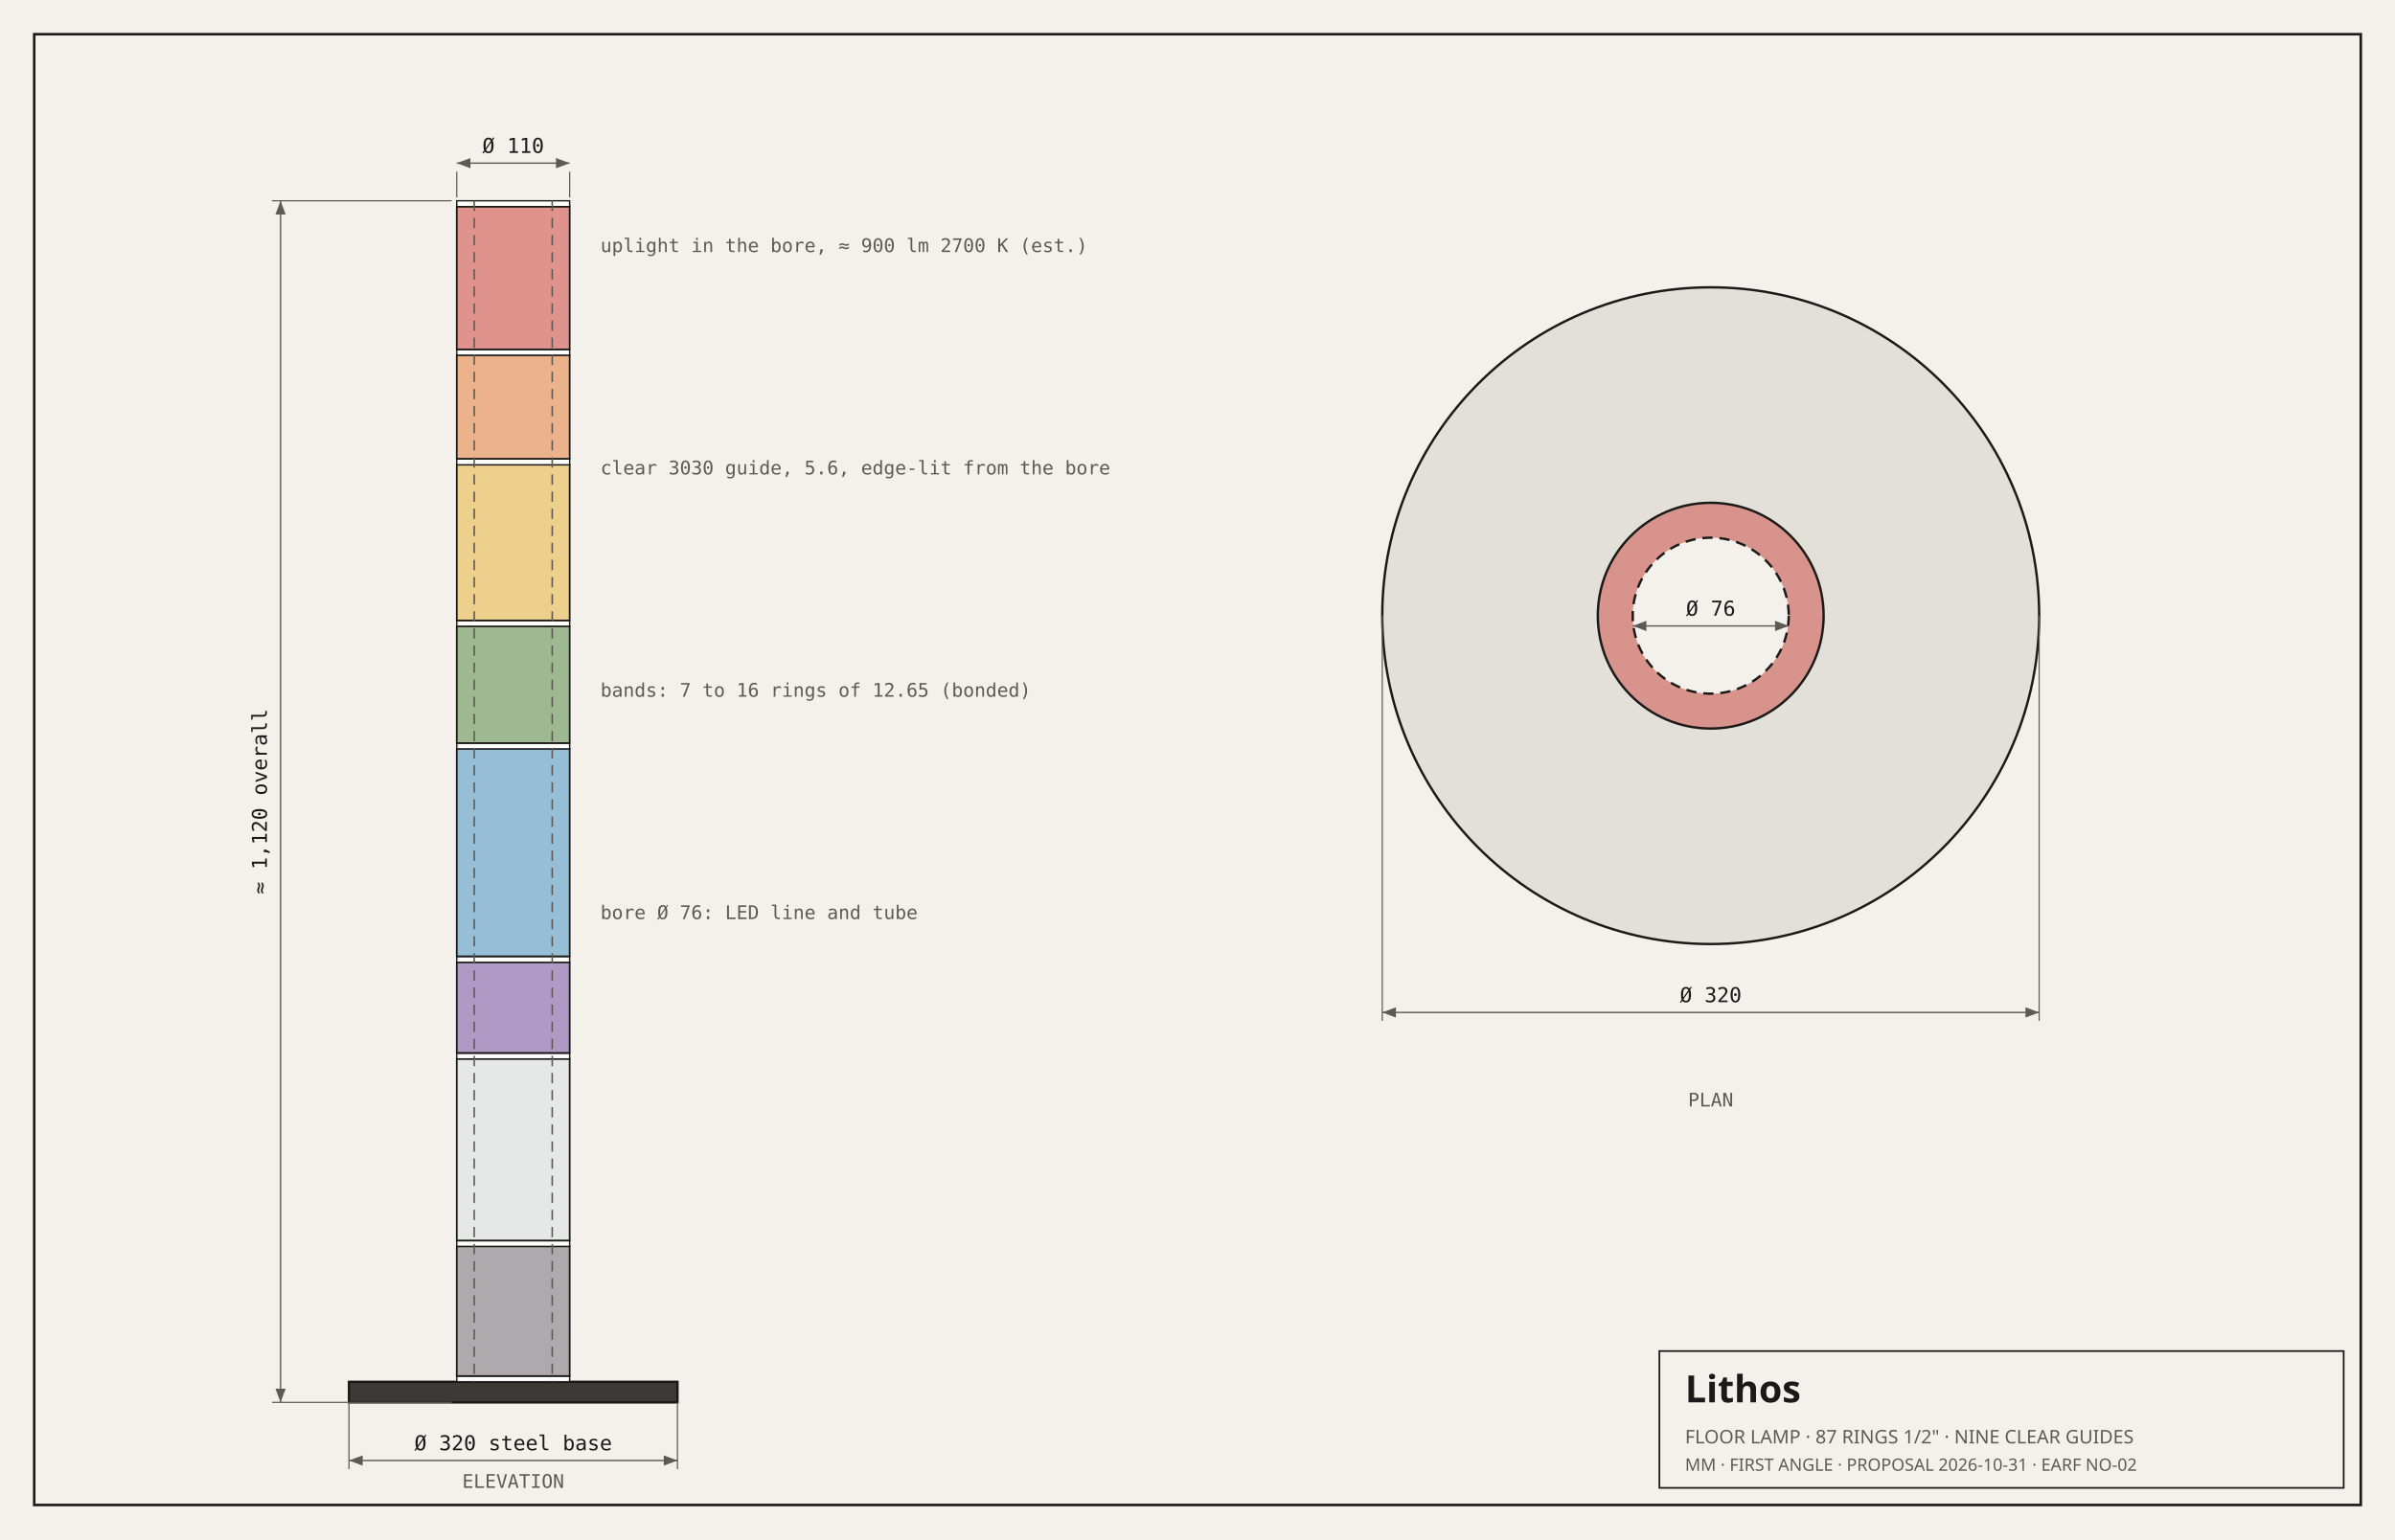
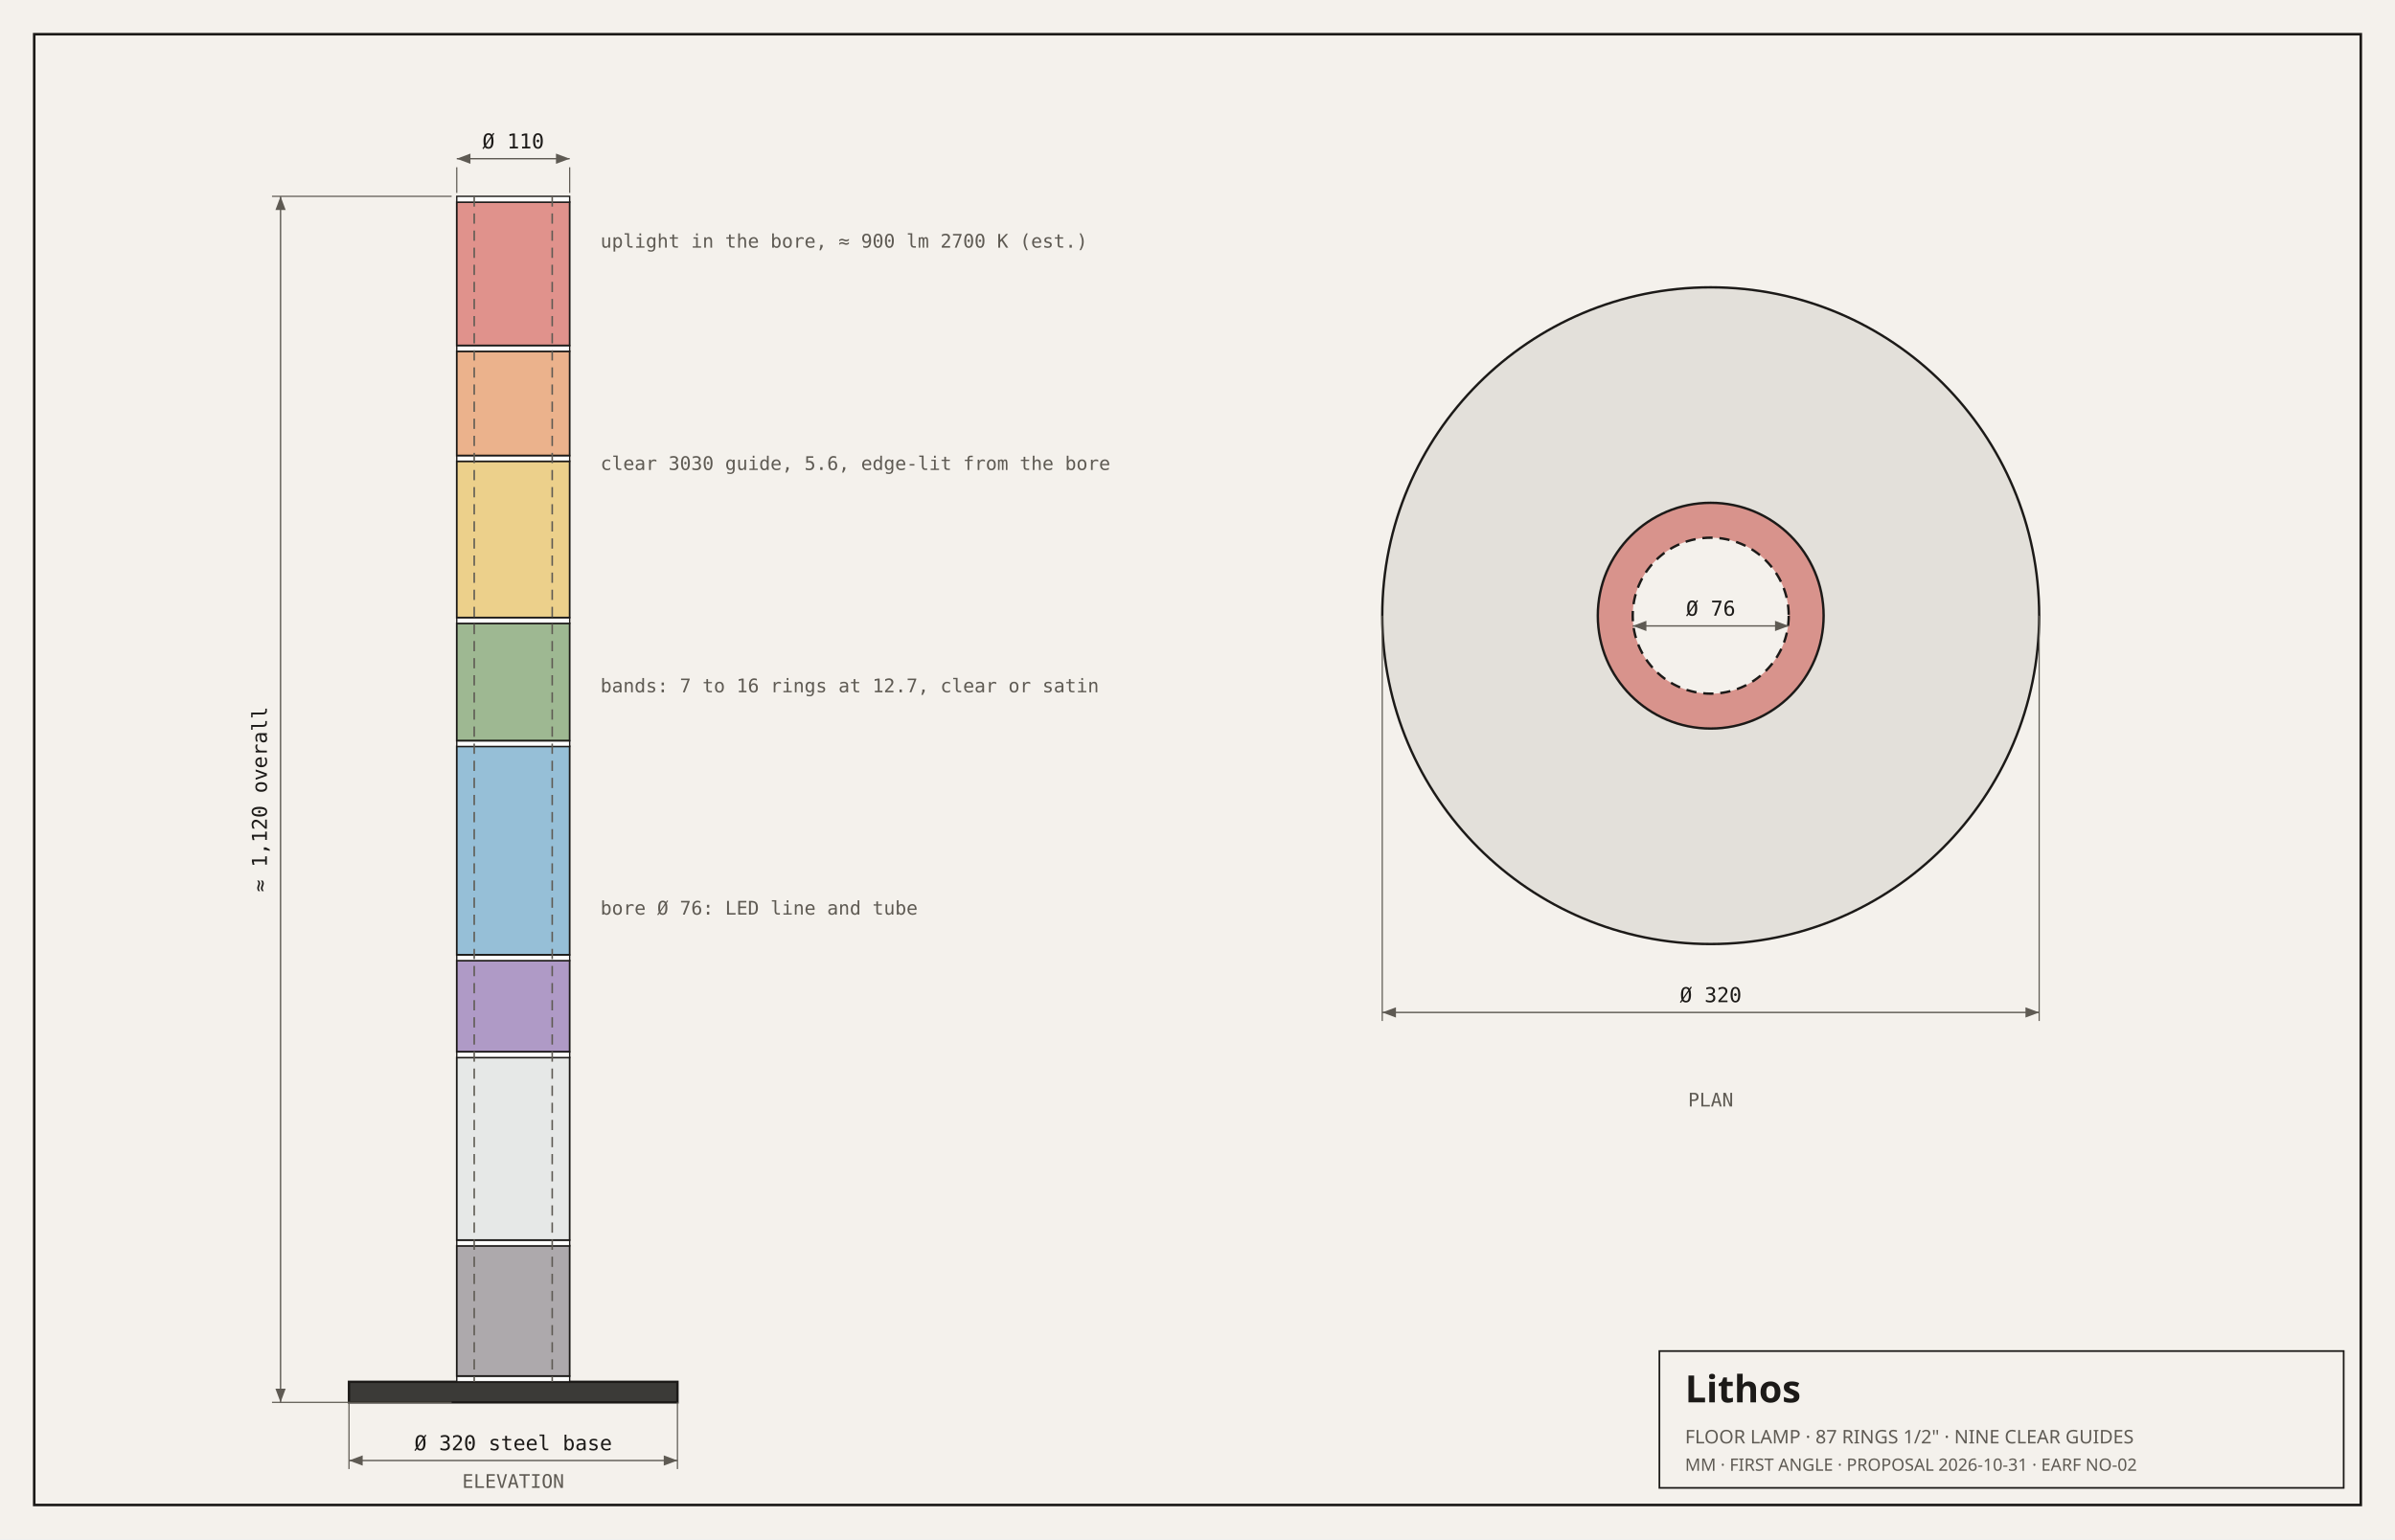
<svg xmlns="http://www.w3.org/2000/svg" viewBox="0 0 1400 900" width="1400" height="900">
  <rect width="1400" height="900" fill="#F4F1EC" />
  <rect x="20" y="20" width="1360" height="860" fill="none" stroke="#1C1A18" stroke-width="1.5" />
  <rect x="204.0" y="808.0" width="192.0" height="12.0" fill="#1C1A18" fill-opacity="0.85" stroke="#1C1A18" stroke-width="1.4" />
  <rect x="267.0" y="804.6" width="66.0" height="3.4" fill="#FFFFFF" fill-opacity="0.9" stroke="#1C1A18" stroke-width="0.8" />
-   <rect x="267.0" y="728.7" width="66.0" height="75.9" fill="#57545F" fill-opacity="0.45" stroke="#1C1A18" stroke-width="1" />
-   <rect x="267.0" y="725.4" width="66.0" height="3.4" fill="#FFFFFF" fill-opacity="0.9" stroke="#1C1A18" stroke-width="0.8" />
-   <rect x="267.0" y="619.1" width="66.0" height="106.3" fill="#D5DFE0" fill-opacity="0.45" stroke="#1C1A18" stroke-width="1" />
-   <rect x="267.0" y="615.8" width="66.0" height="3.4" fill="#FFFFFF" fill-opacity="0.9" stroke="#1C1A18" stroke-width="0.8" />
-   <rect x="267.0" y="562.6" width="66.0" height="53.1" fill="#5B3197" fill-opacity="0.45" stroke="#1C1A18" stroke-width="1" />
-   <rect x="267.0" y="559.3" width="66.0" height="3.4" fill="#FFFFFF" fill-opacity="0.9" stroke="#1C1A18" stroke-width="0.8" />
-   <rect x="267.0" y="437.8" width="66.0" height="121.4" fill="#2584BE" fill-opacity="0.45" stroke="#1C1A18" stroke-width="1" />
-   <rect x="267.0" y="434.5" width="66.0" height="3.4" fill="#FFFFFF" fill-opacity="0.9" stroke="#1C1A18" stroke-width="0.8" />
-   <rect x="267.0" y="366.2" width="66.0" height="68.3" fill="#367424" fill-opacity="0.45" stroke="#1C1A18" stroke-width="1" />
-   <rect x="267.0" y="362.8" width="66.0" height="3.4" fill="#FFFFFF" fill-opacity="0.9" stroke="#1C1A18" stroke-width="0.8" />
-   <rect x="267.0" y="271.7" width="66.0" height="91.1" fill="#E2AA15" fill-opacity="0.45" stroke="#1C1A18" stroke-width="1" />
-   <rect x="267.0" y="268.4" width="66.0" height="3.4" fill="#FFFFFF" fill-opacity="0.9" stroke="#1C1A18" stroke-width="0.8" />
-   <rect x="267.0" y="207.6" width="66.0" height="60.7" fill="#E06718" fill-opacity="0.45" stroke="#1C1A18" stroke-width="1" />
-   <rect x="267.0" y="204.3" width="66.0" height="3.4" fill="#FFFFFF" fill-opacity="0.9" stroke="#1C1A18" stroke-width="0.8" />
-   <rect x="267.0" y="120.8" width="66.0" height="83.5" fill="#C92118" fill-opacity="0.45" stroke="#1C1A18" stroke-width="1" />
-   <rect x="267.0" y="117.4" width="66.0" height="3.4" fill="#FFFFFF" fill-opacity="0.9" stroke="#1C1A18" stroke-width="0.8" />
-   <line x1="277.2" y1="117.4" x2="277.2" y2="808.0" stroke="#5E5A53" stroke-width="0.9" stroke-dasharray="6 4" />
-   <line x1="322.8" y1="117.4" x2="322.8" y2="808.0" stroke="#5E5A53" stroke-width="0.9" stroke-dasharray="6 4" />
-   <line x1="264.0" y1="117.4" x2="159.0" y2="117.4" stroke="#5E5A53" stroke-width="0.7" />
+   <rect x="267.0" y="728.4" width="66.0" height="76.2" fill="#57545F" fill-opacity="0.45" stroke="#1C1A18" stroke-width="1" />
+   <rect x="267.0" y="725.1" width="66.0" height="3.4" fill="#FFFFFF" fill-opacity="0.9" stroke="#1C1A18" stroke-width="0.8" />
+   <rect x="267.0" y="618.4" width="66.0" height="106.7" fill="#D5DFE0" fill-opacity="0.45" stroke="#1C1A18" stroke-width="1" />
+   <rect x="267.0" y="615.0" width="66.0" height="3.4" fill="#FFFFFF" fill-opacity="0.9" stroke="#1C1A18" stroke-width="0.8" />
+   <rect x="267.0" y="561.7" width="66.0" height="53.3" fill="#5B3197" fill-opacity="0.45" stroke="#1C1A18" stroke-width="1" />
+   <rect x="267.0" y="558.3" width="66.0" height="3.4" fill="#FFFFFF" fill-opacity="0.9" stroke="#1C1A18" stroke-width="0.8" />
+   <rect x="267.0" y="436.4" width="66.0" height="121.9" fill="#2584BE" fill-opacity="0.45" stroke="#1C1A18" stroke-width="1" />
+   <rect x="267.0" y="433.1" width="66.0" height="3.4" fill="#FFFFFF" fill-opacity="0.9" stroke="#1C1A18" stroke-width="0.8" />
+   <rect x="267.0" y="364.5" width="66.0" height="68.6" fill="#367424" fill-opacity="0.45" stroke="#1C1A18" stroke-width="1" />
+   <rect x="267.0" y="361.1" width="66.0" height="3.4" fill="#FFFFFF" fill-opacity="0.9" stroke="#1C1A18" stroke-width="0.8" />
+   <rect x="267.0" y="269.7" width="66.0" height="91.4" fill="#E2AA15" fill-opacity="0.45" stroke="#1C1A18" stroke-width="1" />
+   <rect x="267.0" y="266.3" width="66.0" height="3.4" fill="#FFFFFF" fill-opacity="0.9" stroke="#1C1A18" stroke-width="0.8" />
+   <rect x="267.0" y="205.4" width="66.0" height="61.0" fill="#E06718" fill-opacity="0.45" stroke="#1C1A18" stroke-width="1" />
+   <rect x="267.0" y="202.0" width="66.0" height="3.4" fill="#FFFFFF" fill-opacity="0.9" stroke="#1C1A18" stroke-width="0.8" />
+   <rect x="267.0" y="118.2" width="66.0" height="83.8" fill="#C92118" fill-opacity="0.45" stroke="#1C1A18" stroke-width="1" />
+   <rect x="267.0" y="114.8" width="66.0" height="3.4" fill="#FFFFFF" fill-opacity="0.9" stroke="#1C1A18" stroke-width="0.8" />
+   <line x1="277.2" y1="114.8" x2="277.2" y2="808.0" stroke="#5E5A53" stroke-width="0.9" stroke-dasharray="6 4" />
+   <line x1="322.8" y1="114.8" x2="322.8" y2="808.0" stroke="#5E5A53" stroke-width="0.9" stroke-dasharray="6 4" />
+   <line x1="264.0" y1="114.8" x2="159.0" y2="114.8" stroke="#5E5A53" stroke-width="0.7" />
  <line x1="264.0" y1="820.0" x2="159.0" y2="820.0" stroke="#5E5A53" stroke-width="0.7" />
-   <line x1="164.0" y1="117.4" x2="164.0" y2="820.0" stroke="#5E5A53" stroke-width="0.8" />
-   <polygon points="164.0,117.4 161.0,125.4 167.0,125.4" fill="#5E5A53" fill-opacity="1" stroke="#1C1A18" stroke-width="0" />
+   <line x1="164.0" y1="114.8" x2="164.0" y2="820.0" stroke="#5E5A53" stroke-width="0.8" />
+   <polygon points="164.0,114.8 161.0,122.8 167.0,122.8" fill="#5E5A53" fill-opacity="1" stroke="#1C1A18" stroke-width="0" />
  <polygon points="164.0,820.0 161.0,812.0 167.0,812.0" fill="#5E5A53" fill-opacity="1" stroke="#1C1A18" stroke-width="0" />
-   <text x="156.0" y="468.7" font-family="'IBM Plex Mono', monospace" font-size="12" fill="#1C1A18" text-anchor="middle" transform="rotate(-90 156.0 468.7)">≈ 1,120 overall</text>
-   <line x1="267.0" y1="115.4" x2="267.0" y2="100.4" stroke="#5E5A53" stroke-width="0.7" />
-   <line x1="333.0" y1="115.4" x2="333.0" y2="100.4" stroke="#5E5A53" stroke-width="0.7" />
-   <line x1="267.0" y1="95.4" x2="333.0" y2="95.4" stroke="#5E5A53" stroke-width="0.8" />
-   <polygon points="267.0,95.4 275.0,92.4 275.0,98.4" fill="#5E5A53" fill-opacity="1" stroke="#1C1A18" stroke-width="0" />
-   <polygon points="333.0,95.4 325.0,92.4 325.0,98.4" fill="#5E5A53" fill-opacity="1" stroke="#1C1A18" stroke-width="0" />
-   <text x="300.0" y="89.4" font-family="'IBM Plex Mono', monospace" font-size="12" fill="#1C1A18" text-anchor="middle">Ø 110</text>
+   <text x="156.0" y="467.4" font-family="'IBM Plex Mono', monospace" font-size="12" fill="#1C1A18" text-anchor="middle" transform="rotate(-90 156.0 467.4)">≈ 1,120 overall</text>
+   <line x1="267.0" y1="112.8" x2="267.0" y2="97.8" stroke="#5E5A53" stroke-width="0.7" />
+   <line x1="333.0" y1="112.8" x2="333.0" y2="97.8" stroke="#5E5A53" stroke-width="0.7" />
+   <line x1="267.0" y1="92.8" x2="333.0" y2="92.8" stroke="#5E5A53" stroke-width="0.8" />
+   <polygon points="267.0,92.8 275.0,89.8 275.0,95.8" fill="#5E5A53" fill-opacity="1" stroke="#1C1A18" stroke-width="0" />
+   <polygon points="333.0,92.8 325.0,89.8 325.0,95.8" fill="#5E5A53" fill-opacity="1" stroke="#1C1A18" stroke-width="0" />
+   <text x="300.0" y="86.8" font-family="'IBM Plex Mono', monospace" font-size="12" fill="#1C1A18" text-anchor="middle">Ø 110</text>
  <line x1="204.0" y1="820.0" x2="204.0" y2="859.0" stroke="#5E5A53" stroke-width="0.7" />
  <line x1="396.0" y1="820.0" x2="396.0" y2="859.0" stroke="#5E5A53" stroke-width="0.7" />
  <line x1="204.0" y1="854.0" x2="396.0" y2="854.0" stroke="#5E5A53" stroke-width="0.8" />
  <polygon points="204.0,854.0 212.0,851.0 212.0,857.0" fill="#5E5A53" fill-opacity="1" stroke="#1C1A18" stroke-width="0" />
  <polygon points="396.0,854.0 388.0,851.0 388.0,857.0" fill="#5E5A53" fill-opacity="1" stroke="#1C1A18" stroke-width="0" />
  <text x="300.0" y="848.0" font-family="'IBM Plex Mono', monospace" font-size="12" fill="#1C1A18" text-anchor="middle">Ø 320 steel base</text>
-   <text x="351.0" y="147.4" font-family="'IBM Plex Mono', monospace" font-size="11" fill="#5E5A53" text-anchor="start">uplight in the bore, ≈ 900 lm 2700 K (est.)</text>
-   <text x="351.0" y="277.4" font-family="'IBM Plex Mono', monospace" font-size="11" fill="#5E5A53" text-anchor="start">clear 3030 guide, 5.6, edge-lit from the bore</text>
-   <text x="351.0" y="407.4" font-family="'IBM Plex Mono', monospace" font-size="11" fill="#5E5A53" text-anchor="start">bands: 7 to 16 rings of 12.65 (bonded)</text>
-   <text x="351.0" y="537.4" font-family="'IBM Plex Mono', monospace" font-size="11" fill="#5E5A53" text-anchor="start">bore Ø 76: LED line and tube</text>
+   <text x="351.0" y="144.8" font-family="'IBM Plex Mono', monospace" font-size="11" fill="#5E5A53" text-anchor="start">uplight in the bore, ≈ 900 lm 2700 K (est.)</text>
+   <text x="351.0" y="274.8" font-family="'IBM Plex Mono', monospace" font-size="11" fill="#5E5A53" text-anchor="start">clear 3030 guide, 5.6, edge-lit from the bore</text>
+   <text x="351.0" y="404.8" font-family="'IBM Plex Mono', monospace" font-size="11" fill="#5E5A53" text-anchor="start">bands: 7 to 16 rings at 12.7, clear or satin</text>
+   <text x="351.0" y="534.8" font-family="'IBM Plex Mono', monospace" font-size="11" fill="#5E5A53" text-anchor="start">bore Ø 76: LED line and tube</text>
  <circle cx="1000.0" cy="360.0" r="192.0" fill="#1C1A18" fill-opacity="0.08" stroke="#1C1A18" stroke-width="1.4" />
  <circle cx="1000.0" cy="360.0" r="66.0" fill="#C92118" fill-opacity="0.4" stroke="#1C1A18" stroke-width="1.4" />
  <circle cx="1000.0" cy="360.0" r="45.6" fill="#F4F1EC" fill-opacity="1" stroke="#1C1A18" stroke-width="1.4" stroke-dasharray="6 4" />
  <line x1="954.4" y1="366.0" x2="1045.6" y2="366.0" stroke="#5E5A53" stroke-width="0.8" />
  <polygon points="954.4,366.0 962.4,363.0 962.4,369.0" fill="#5E5A53" fill-opacity="1" stroke="#1C1A18" stroke-width="0" />
  <polygon points="1045.6,366.0 1037.6,363.0 1037.6,369.0" fill="#5E5A53" fill-opacity="1" stroke="#1C1A18" stroke-width="0" />
  <text x="1000.0" y="360.0" font-family="'IBM Plex Mono', monospace" font-size="12" fill="#1C1A18" text-anchor="middle">Ø 76</text>
  <line x1="808.0" y1="360.0" x2="808.0" y2="597.0" stroke="#5E5A53" stroke-width="0.7" />
  <line x1="1192.0" y1="360.0" x2="1192.0" y2="597.0" stroke="#5E5A53" stroke-width="0.7" />
  <line x1="808.0" y1="592.0" x2="1192.0" y2="592.0" stroke="#5E5A53" stroke-width="0.8" />
  <polygon points="808.0,592.0 816.0,589.0 816.0,595.0" fill="#5E5A53" fill-opacity="1" stroke="#1C1A18" stroke-width="0" />
  <polygon points="1192.0,592.0 1184.0,589.0 1184.0,595.0" fill="#5E5A53" fill-opacity="1" stroke="#1C1A18" stroke-width="0" />
  <text x="1000.0" y="586.0" font-family="'IBM Plex Mono', monospace" font-size="12" fill="#1C1A18" text-anchor="middle">Ø 320</text>
  <text x="1000.0" y="647.0" font-family="'IBM Plex Mono', monospace" font-size="11" fill="#5E5A53" text-anchor="middle">PLAN</text>
  <text x="300.0" y="870.0" font-family="'IBM Plex Mono', monospace" font-size="11" fill="#5E5A53" text-anchor="middle">ELEVATION</text>
  <rect x="970" y="790" width="400" height="80" fill="none" stroke="#1C1A18" stroke-width="1" />
  <text x="985" y="820" font-family="Instrument Sans" font-size="22" font-weight="600" fill="#1C1A18">Lithos</text>
  <text x="985" y="844" font-family="IBM Plex Mono" font-size="11" fill="#5E5A53">FLOOR LAMP · 87 RINGS 1/2" · NINE CLEAR GUIDES</text>
  <text x="985" y="860" font-family="IBM Plex Mono" font-size="10" fill="#5E5A53">MM · FIRST ANGLE · PROPOSAL 2026-10-31 · EARF NO-02</text>
</svg>
